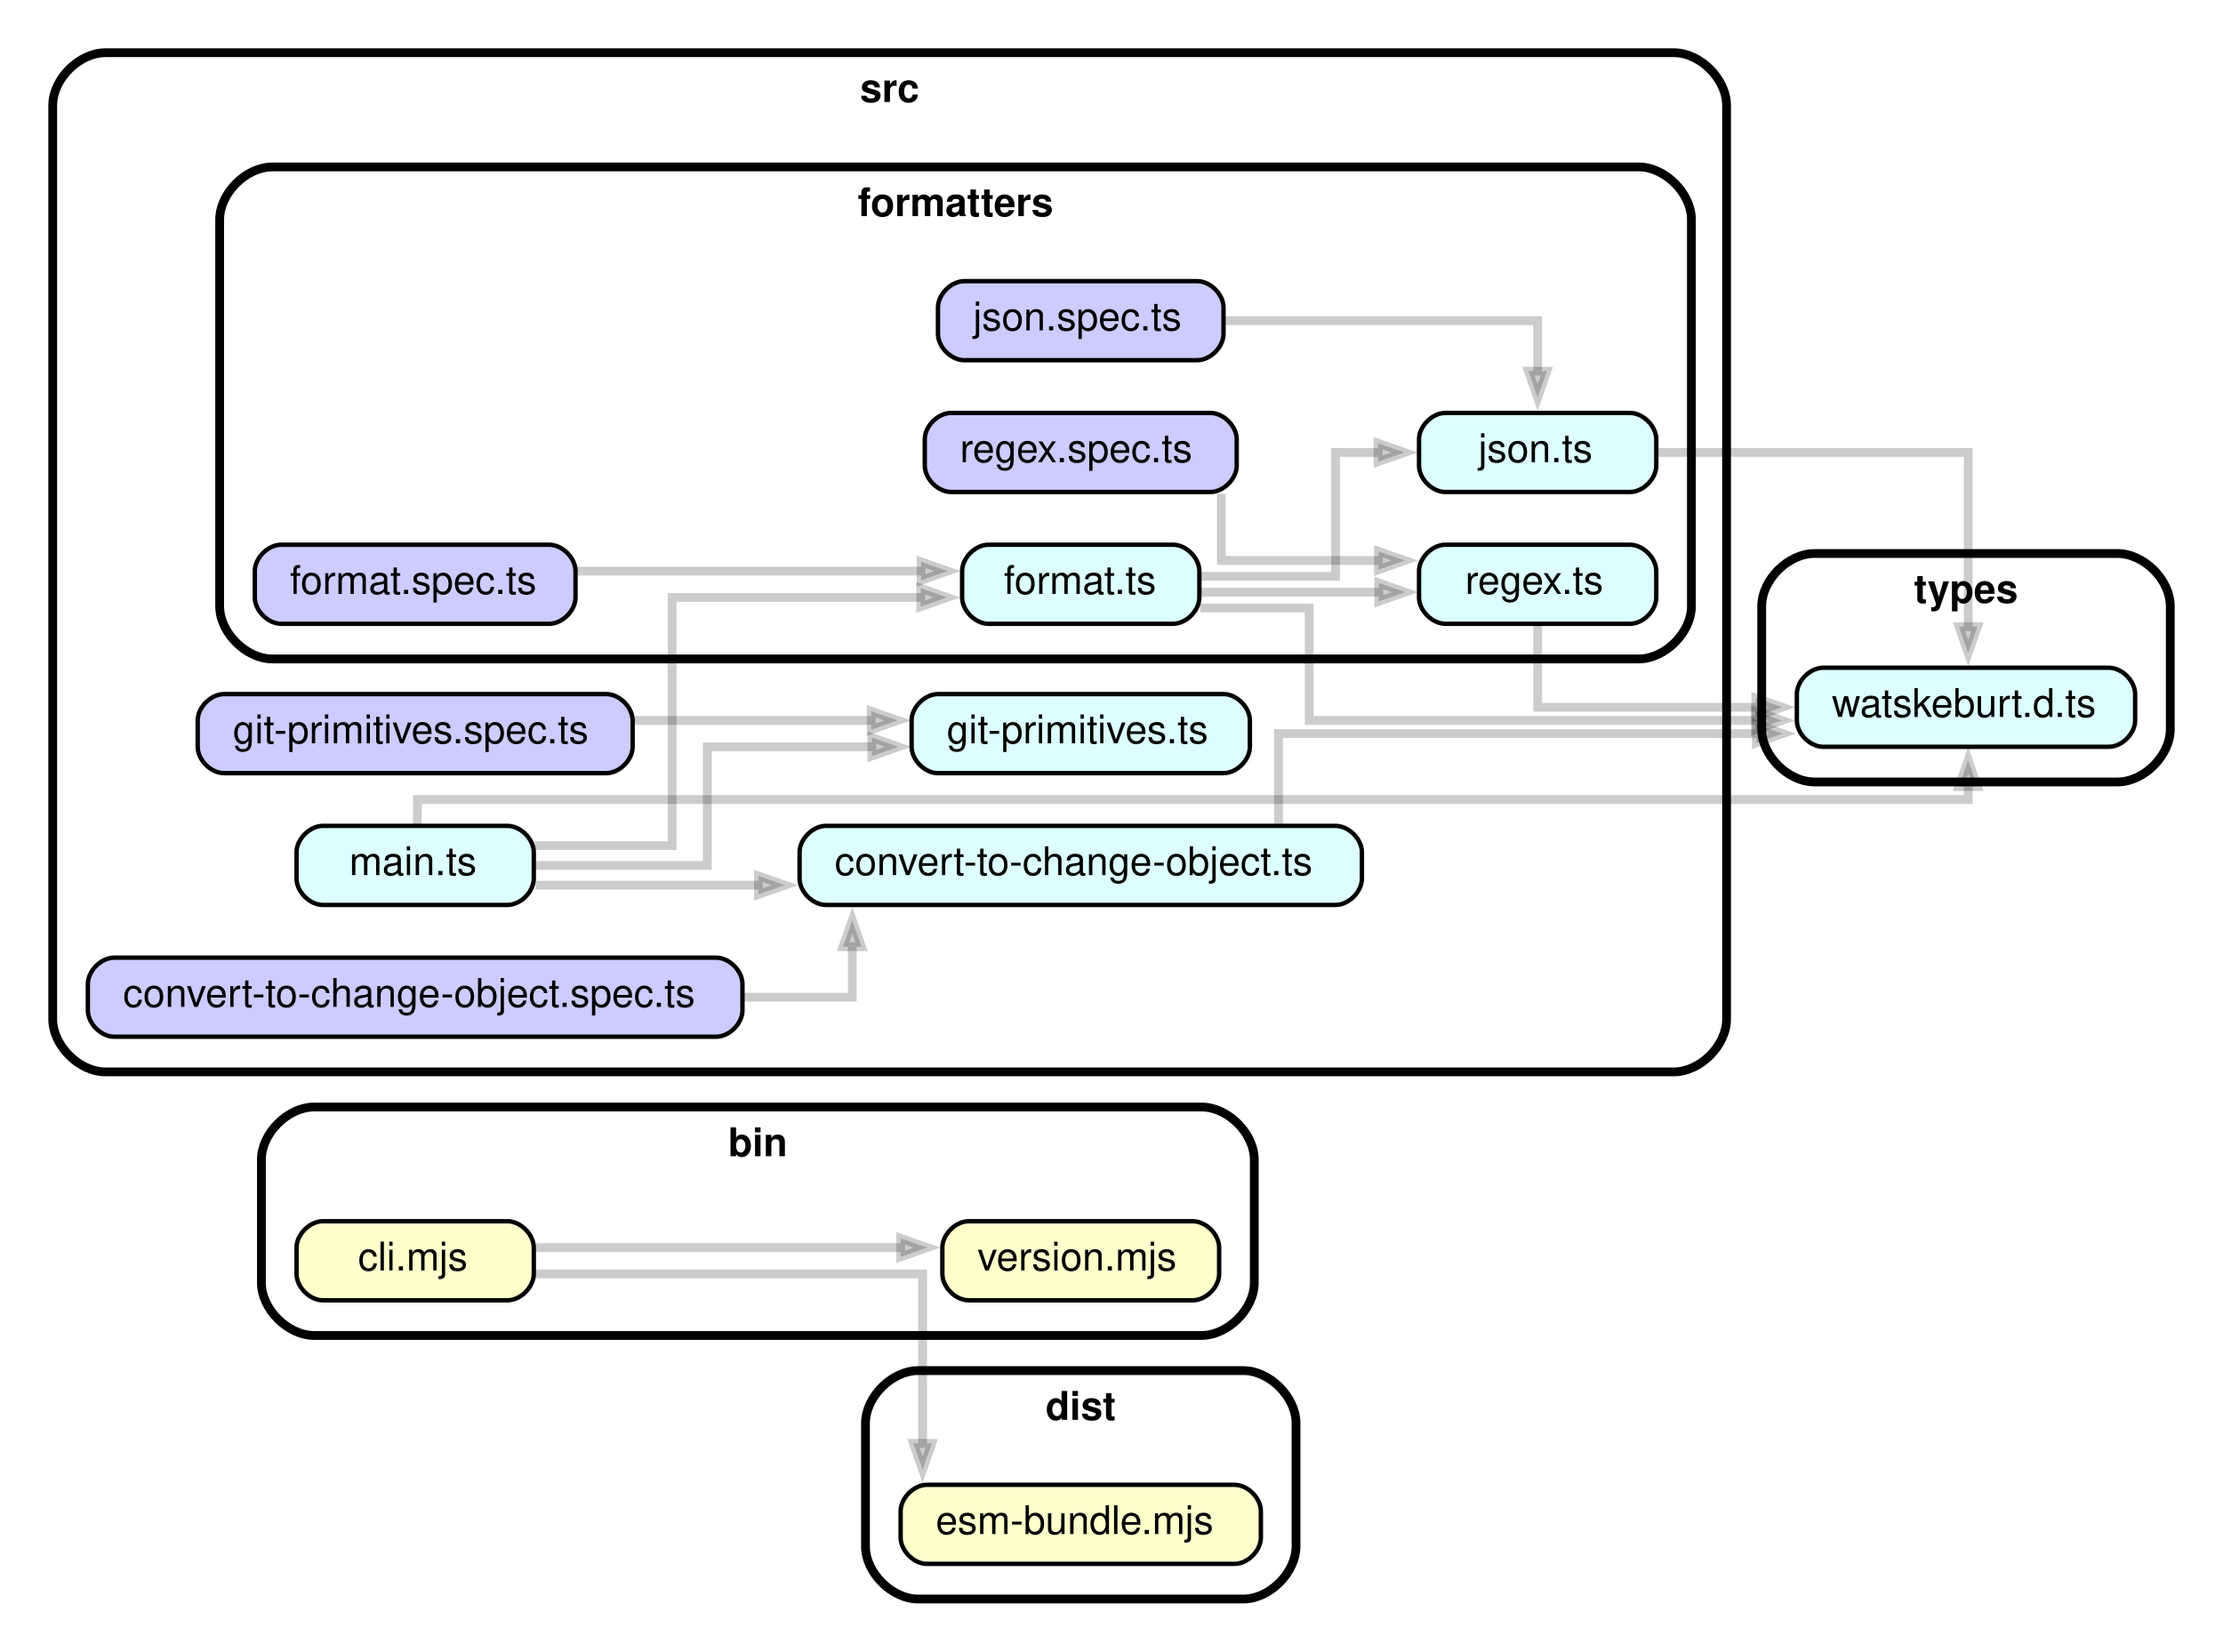
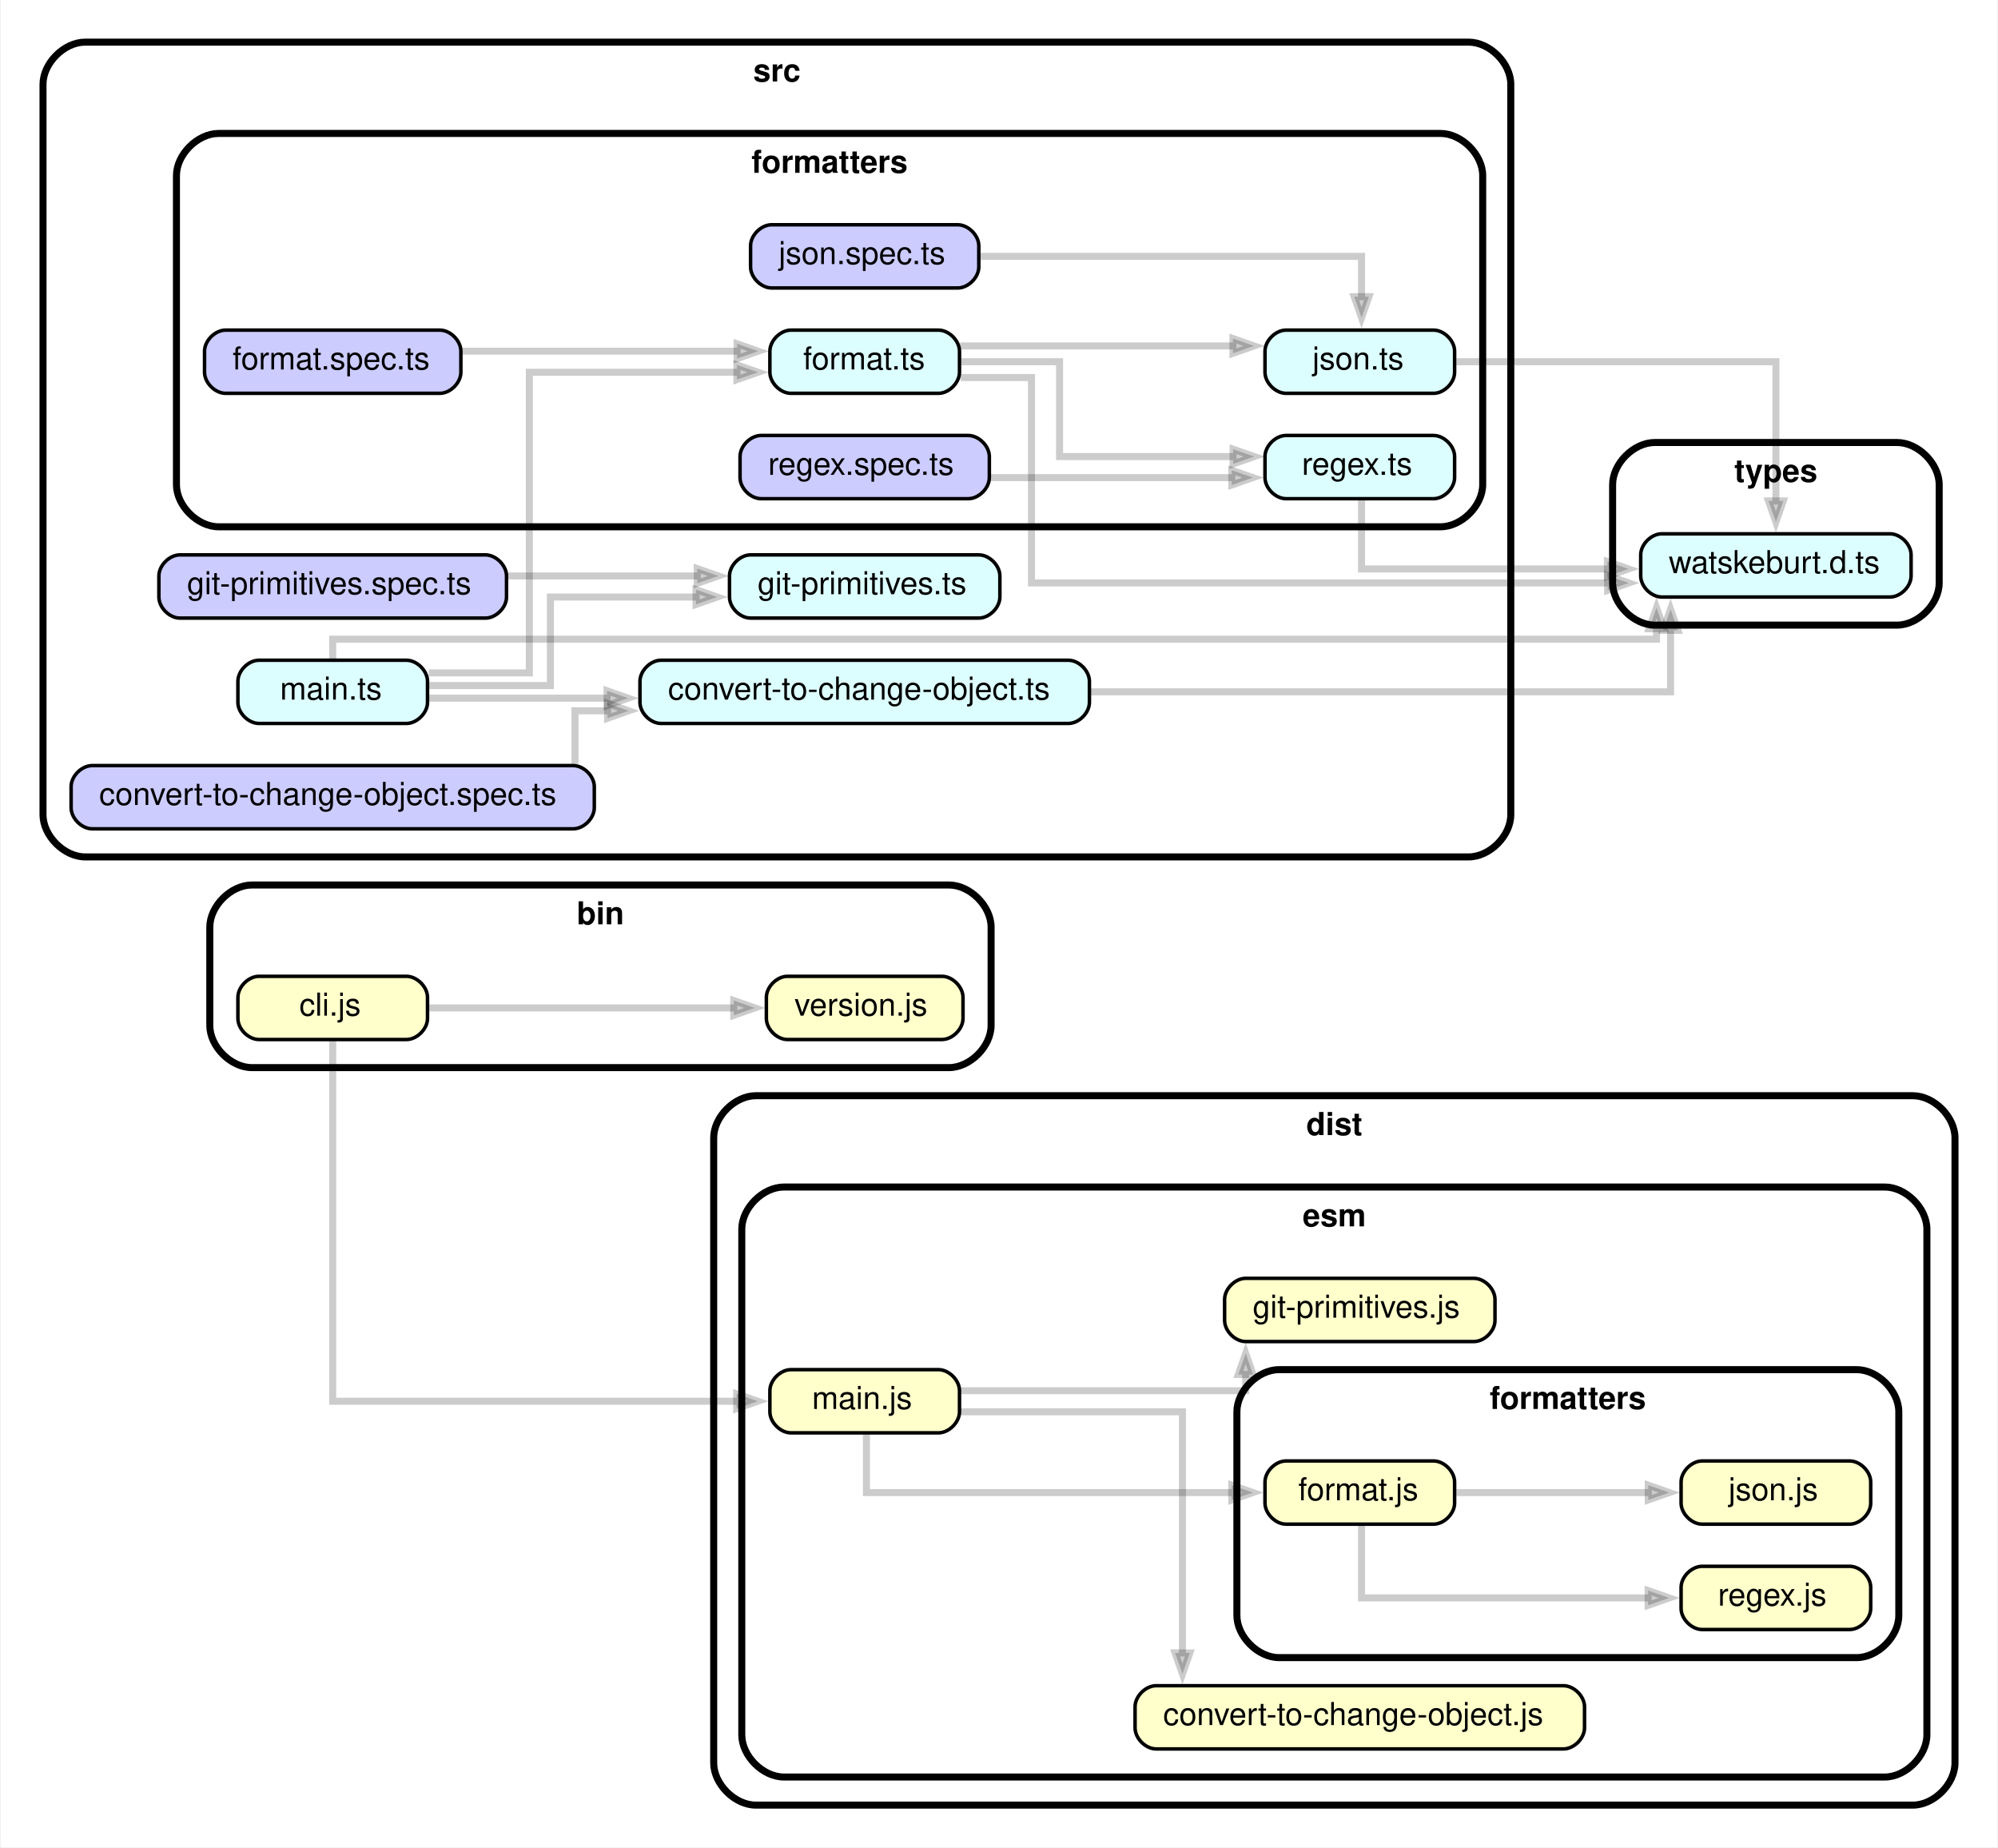
- <svg xmlns="http://www.w3.org/2000/svg" xmlns:xlink="http://www.w3.org/1999/xlink" width="506pt" height="376pt" viewBox="0.00 0.00 506.00 376.00">
-   <g id="graph0" class="graph" transform="scale(1 1) rotate(0) translate(4 372)">
-     <polygon fill="white" stroke="none" points="-4,4 -4,-372 502,-372 502,4 -4,4" />
+ <svg xmlns="http://www.w3.org/2000/svg" xmlns:xlink="http://www.w3.org/1999/xlink" width="569pt" height="526pt" viewBox="0.00 0.00 568.50 526.00">
+   <g id="graph0" class="graph" transform="scale(1 1) rotate(0) translate(4 522)">
+     <polygon fill="white" stroke="none" points="-4,4 -4,-522 564.5,-522 564.5,4 -4,4" />
    <g id="clust1" class="cluster">
-       <path fill="#ffffff" stroke="black" stroke-width="2" d="M67.5,-68C67.5,-68 269.5,-68 269.5,-68 275.5,-68 281.5,-74 281.5,-80 281.5,-80 281.5,-108 281.5,-108 281.5,-114 275.5,-120 269.5,-120 269.5,-120 67.5,-120 67.5,-120 61.5,-120 55.5,-114 55.5,-108 55.5,-108 55.5,-80 55.5,-80 55.5,-74 61.5,-68 67.5,-68" />
-       <text text-anchor="middle" x="168.5" y="-108.8" font-family="Helvetica,sans-Serif" font-weight="bold" font-size="9.00">bin</text>
+       <path fill="#ffffff" stroke="black" stroke-width="2" d="M67.5,-218C67.5,-218 266,-218 266,-218 272,-218 278,-224 278,-230 278,-230 278,-258 278,-258 278,-264 272,-270 266,-270 266,-270 67.5,-270 67.5,-270 61.5,-270 55.5,-264 55.5,-258 55.5,-258 55.5,-230 55.5,-230 55.5,-224 61.5,-218 67.5,-218" />
+       <text text-anchor="middle" x="166.75" y="-258.8" font-family="Helvetica,sans-Serif" font-weight="bold" font-size="9.00">bin</text>
    </g>
    <g id="clust2" class="cluster">
-       <path fill="#ffffff" stroke="black" stroke-width="2" d="M205,-8C205,-8 279,-8 279,-8 285,-8 291,-14 291,-20 291,-20 291,-48 291,-48 291,-54 285,-60 279,-60 279,-60 205,-60 205,-60 199,-60 193,-54 193,-48 193,-48 193,-20 193,-20 193,-14 199,-8 205,-8" />
-       <text text-anchor="middle" x="242" y="-48.8" font-family="Helvetica,sans-Serif" font-weight="bold" font-size="9.00">dist</text>
+       <path fill="#ffffff" stroke="black" stroke-width="2" d="M211,-8C211,-8 540.5,-8 540.5,-8 546.5,-8 552.5,-14 552.5,-20 552.5,-20 552.5,-198 552.5,-198 552.5,-204 546.5,-210 540.5,-210 540.5,-210 211,-210 211,-210 205,-210 199,-204 199,-198 199,-198 199,-20 199,-20 199,-14 205,-8 211,-8" />
+       <text text-anchor="middle" x="375.75" y="-198.8" font-family="Helvetica,sans-Serif" font-weight="bold" font-size="9.00">dist</text>
    </g>
    <g id="clust3" class="cluster">
-       <path fill="#ffffff" stroke="black" stroke-width="2" d="M20,-128C20,-128 377,-128 377,-128 383,-128 389,-134 389,-140 389,-140 389,-348 389,-348 389,-354 383,-360 377,-360 377,-360 20,-360 20,-360 14,-360 8,-354 8,-348 8,-348 8,-140 8,-140 8,-134 14,-128 20,-128" />
-       <text text-anchor="middle" x="198.5" y="-348.8" font-family="Helvetica,sans-Serif" font-weight="bold" font-size="9.00">src</text>
+       <path fill="#ffffff" stroke="black" stroke-width="2" d="M219,-16C219,-16 532.5,-16 532.5,-16 538.5,-16 544.5,-22 544.5,-28 544.5,-28 544.5,-172 544.5,-172 544.5,-178 538.5,-184 532.5,-184 532.5,-184 219,-184 219,-184 213,-184 207,-178 207,-172 207,-172 207,-28 207,-28 207,-22 213,-16 219,-16" />
+       <text text-anchor="middle" x="375.75" y="-172.8" font-family="Helvetica,sans-Serif" font-weight="bold" font-size="9.00">esm</text>
    </g>
    <g id="clust4" class="cluster">
-       <path fill="#ffffff" stroke="black" stroke-width="2" d="M58,-222C58,-222 369,-222 369,-222 375,-222 381,-228 381,-234 381,-234 381,-322 381,-322 381,-328 375,-334 369,-334 369,-334 58,-334 58,-334 52,-334 46,-328 46,-322 46,-322 46,-234 46,-234 46,-228 52,-222 58,-222" />
-       <text text-anchor="middle" x="213.5" y="-322.8" font-family="Helvetica,sans-Serif" font-weight="bold" font-size="9.00">formatters</text>
+       <path fill="#ffffff" stroke="black" stroke-width="2" d="M360,-50C360,-50 524.5,-50 524.5,-50 530.5,-50 536.5,-56 536.5,-62 536.5,-62 536.5,-120 536.5,-120 536.5,-126 530.5,-132 524.5,-132 524.5,-132 360,-132 360,-132 354,-132 348,-126 348,-120 348,-120 348,-62 348,-62 348,-56 354,-50 360,-50" />
+       <text text-anchor="middle" x="442.25" y="-120.8" font-family="Helvetica,sans-Serif" font-weight="bold" font-size="9.00">formatters</text>
    </g>
    <g id="clust5" class="cluster">
-       <path fill="#ffffff" stroke="black" stroke-width="2" d="M409,-194C409,-194 478,-194 478,-194 484,-194 490,-200 490,-206 490,-206 490,-234 490,-234 490,-240 484,-246 478,-246 478,-246 409,-246 409,-246 403,-246 397,-240 397,-234 397,-234 397,-206 397,-206 397,-200 403,-194 409,-194" />
-       <text text-anchor="middle" x="443.5" y="-234.8" font-family="Helvetica,sans-Serif" font-weight="bold" font-size="9.00">types</text>
+       <path fill="#ffffff" stroke="black" stroke-width="2" d="M20,-278C20,-278 414,-278 414,-278 420,-278 426,-284 426,-290 426,-290 426,-498 426,-498 426,-504 420,-510 414,-510 414,-510 20,-510 20,-510 14,-510 8,-504 8,-498 8,-498 8,-290 8,-290 8,-284 14,-278 20,-278" />
+       <text text-anchor="middle" x="217" y="-498.8" font-family="Helvetica,sans-Serif" font-weight="bold" font-size="9.00">src</text>
+     </g>
+     <g id="clust6" class="cluster">
+       <path fill="#ffffff" stroke="black" stroke-width="2" d="M58,-372C58,-372 406,-372 406,-372 412,-372 418,-378 418,-384 418,-384 418,-472 418,-472 418,-478 412,-484 406,-484 406,-484 58,-484 58,-484 52,-484 46,-478 46,-472 46,-472 46,-384 46,-384 46,-378 52,-372 58,-372" />
+       <text text-anchor="middle" x="232" y="-472.8" font-family="Helvetica,sans-Serif" font-weight="bold" font-size="9.00">formatters</text>
+     </g>
+     <g id="clust7" class="cluster">
+       <path fill="#ffffff" stroke="black" stroke-width="2" d="M467,-344C467,-344 536,-344 536,-344 542,-344 548,-350 548,-356 548,-356 548,-384 548,-384 548,-390 542,-396 536,-396 536,-396 467,-396 467,-396 461,-396 455,-390 455,-384 455,-384 455,-356 455,-356 455,-350 461,-344 467,-344" />
+       <text text-anchor="middle" x="501.5" y="-384.8" font-family="Helvetica,sans-Serif" font-weight="bold" font-size="9.00">types</text>
    </g>
    <g id="node1" class="node">
      <g id="a_node1">
-         <a xlink:href="vscode://file/${process.cwd()}/bin/cli.mjs" xlink:title="cli.mjs">
-           <path fill="#ffffcc" stroke="black" d="M111.5,-94C111.5,-94 69.5,-94 69.5,-94 66.5,-94 63.5,-91 63.5,-88 63.5,-88 63.5,-82 63.5,-82 63.5,-79 66.5,-76 69.5,-76 69.5,-76 111.5,-76 111.5,-76 114.5,-76 117.5,-79 117.5,-82 117.5,-82 117.5,-88 117.5,-88 117.5,-91 114.5,-94 111.5,-94" />
-           <text text-anchor="start" x="77.5" y="-82.8" font-family="Helvetica,sans-Serif" font-size="9.00">cli.mjs</text>
+         <a xlink:href="vscode://file/${process.cwd()}/bin/cli.js" xlink:title="cli.js">
+           <path fill="#ffffcc" stroke="black" d="M111.5,-244C111.5,-244 69.5,-244 69.5,-244 66.5,-244 63.5,-241 63.5,-238 63.5,-238 63.5,-232 63.5,-232 63.5,-229 66.5,-226 69.5,-226 69.5,-226 111.5,-226 111.5,-226 114.5,-226 117.5,-229 117.5,-232 117.5,-232 117.5,-238 117.5,-238 117.5,-241 114.5,-244 111.5,-244" />
+           <text text-anchor="start" x="81" y="-232.8" font-family="Helvetica,sans-Serif" font-size="9.00">cli.js</text>
        </a>
      </g>
    </g>
    <g id="node2" class="node">
      <g id="a_node2">
-         <a xlink:href="vscode://file/${process.cwd()}/dist/esm-bundle.mjs" xlink:title="esm-bundle.mjs">
-           <path fill="#ffffcc" stroke="black" d="M277,-34C277,-34 207,-34 207,-34 204,-34 201,-31 201,-28 201,-28 201,-22 201,-22 201,-19 204,-16 207,-16 207,-16 277,-16 277,-16 280,-16 283,-19 283,-22 283,-22 283,-28 283,-28 283,-31 280,-34 277,-34" />
-           <text text-anchor="start" x="209" y="-22.8" font-family="Helvetica,sans-Serif" font-size="9.00">esm-bundle.mjs</text>
+         <a xlink:href="vscode://file/${process.cwd()}/dist/esm/main.js" xlink:title="main.js">
+           <path fill="#ffffcc" stroke="black" d="M263,-132C263,-132 221,-132 221,-132 218,-132 215,-129 215,-126 215,-126 215,-120 215,-120 215,-117 218,-114 221,-114 221,-114 263,-114 263,-114 266,-114 269,-117 269,-120 269,-120 269,-126 269,-126 269,-129 266,-132 263,-132" />
+           <text text-anchor="start" x="227" y="-120.8" font-family="Helvetica,sans-Serif" font-size="9.00">main.js</text>
        </a>
      </g>
    </g>
    <g id="edge1" class="edge">
-       <path fill="none" stroke="#000000" stroke-width="2" stroke-opacity="0.2" d="M117.87,-82C152.03,-82 206,-82 206,-82 206,-82 206,-43.44 206,-43.44" />
-       <polygon fill="#000000" fill-opacity="0.2" stroke="#000000" stroke-width="2" stroke-opacity="0.2" points="208.1,-43.44 206,-37.44 203.9,-43.44 208.1,-43.44" />
+       <path fill="none" stroke="#000000" stroke-width="2" stroke-opacity="0.2" d="M90.5,-225.83C90.5,-199.09 90.5,-123 90.5,-123 90.5,-123 205.54,-123 205.54,-123" />
+       <polygon fill="#000000" fill-opacity="0.2" stroke="#000000" stroke-width="2" stroke-opacity="0.2" points="205.54,-125.1 211.54,-123 205.54,-120.9 205.54,-125.1" />
    </g>
    <g id="node3" class="node">
      <g id="a_node3">
-         <a xlink:href="vscode://file/${process.cwd()}/bin/version.mjs" xlink:title="version.mjs">
-           <path fill="#ffffcc" stroke="black" d="M267.5,-94C267.5,-94 216.5,-94 216.5,-94 213.5,-94 210.5,-91 210.5,-88 210.5,-88 210.5,-82 210.5,-82 210.5,-79 213.5,-76 216.5,-76 216.5,-76 267.5,-76 267.5,-76 270.5,-76 273.5,-79 273.5,-82 273.5,-82 273.5,-88 273.5,-88 273.5,-91 270.5,-94 267.5,-94" />
-           <text text-anchor="start" x="218.5" y="-82.8" font-family="Helvetica,sans-Serif" font-size="9.00">version.mjs</text>
+         <a xlink:href="vscode://file/${process.cwd()}/bin/version.js" xlink:title="version.js">
+           <path fill="#ffffcc" stroke="black" d="M264,-244C264,-244 220,-244 220,-244 217,-244 214,-241 214,-238 214,-238 214,-232 214,-232 214,-229 217,-226 220,-226 220,-226 264,-226 264,-226 267,-226 270,-229 270,-232 270,-232 270,-238 270,-238 270,-241 267,-244 264,-244" />
+           <text text-anchor="start" x="222" y="-232.8" font-family="Helvetica,sans-Serif" font-size="9.00">version.js</text>
        </a>
      </g>
    </g>
    <g id="edge2" class="edge">
-       <path fill="none" stroke="#000000" stroke-width="2" stroke-opacity="0.2" d="M117.94,-88C117.94,-88 201.02,-88 201.02,-88" />
-       <polygon fill="#000000" fill-opacity="0.2" stroke="#000000" stroke-width="2" stroke-opacity="0.2" points="201.02,-90.1 207.02,-88 201.02,-85.9 201.02,-90.1" />
+       <path fill="none" stroke="#000000" stroke-width="2" stroke-opacity="0.2" d="M117.94,-235C117.94,-235 204.71,-235 204.71,-235" />
+       <polygon fill="#000000" fill-opacity="0.2" stroke="#000000" stroke-width="2" stroke-opacity="0.2" points="204.71,-237.1 210.71,-235 204.71,-232.9 204.71,-237.1" />
    </g>
    <g id="node4" class="node">
      <g id="a_node4">
-         <a xlink:href="vscode://file/${process.cwd()}/src/convert-to-change-object.spec.ts" xlink:title="convert-to-change-object.spec.ts">
-           <path fill="#ccccff" stroke="black" d="M159,-154C159,-154 22,-154 22,-154 19,-154 16,-151 16,-148 16,-148 16,-142 16,-142 16,-139 19,-136 22,-136 22,-136 159,-136 159,-136 162,-136 165,-139 165,-142 165,-142 165,-148 165,-148 165,-151 162,-154 159,-154" />
-           <text text-anchor="start" x="24" y="-142.8" font-family="Helvetica,sans-Serif" font-size="9.00">convert-to-change-object.spec.ts</text>
-         </a>
-       </g>
+         <a xlink:href="vscode://file/${process.cwd()}/dist/esm/convert-to-change-object.js" xlink:title="convert-to-change-object.js">
+           <path fill="#ffffcc" stroke="black" d="M441,-42C441,-42 325,-42 325,-42 322,-42 319,-39 319,-36 319,-36 319,-30 319,-30 319,-27 322,-24 325,-24 325,-24 441,-24 441,-24 444,-24 447,-27 447,-30 447,-30 447,-36 447,-36 447,-39 444,-42 441,-42" />
+           <text text-anchor="start" x="327" y="-30.8" font-family="Helvetica,sans-Serif" font-size="9.00">convert-to-change-object.js</text>
+         </a>
+       </g>
+     </g>
+     <g id="edge5" class="edge">
+       <path fill="none" stroke="#000000" stroke-width="2" stroke-opacity="0.2" d="M269.15,-120C295.81,-120 332.5,-120 332.5,-120 332.5,-120 332.5,-51.34 332.5,-51.34" />
+       <polygon fill="#000000" fill-opacity="0.2" stroke="#000000" stroke-width="2" stroke-opacity="0.2" points="334.6,-51.34 332.5,-45.34 330.4,-51.34 334.6,-51.34" />
    </g>
    <g id="node5" class="node">
      <g id="a_node5">
-         <a xlink:href="vscode://file/${process.cwd()}/src/convert-to-change-object.ts" xlink:title="convert-to-change-object.ts">
-           <path fill="#ddfeff" stroke="black" d="M300,-184C300,-184 184,-184 184,-184 181,-184 178,-181 178,-178 178,-178 178,-172 178,-172 178,-169 181,-166 184,-166 184,-166 300,-166 300,-166 303,-166 306,-169 306,-172 306,-172 306,-178 306,-178 306,-181 303,-184 300,-184" />
-           <text text-anchor="start" x="186" y="-172.8" font-family="Helvetica,sans-Serif" font-size="9.00">convert-to-change-object.ts</text>
-         </a>
-       </g>
-     </g>
-     <g id="edge3" class="edge">
-       <path fill="none" stroke="#000000" stroke-width="2" stroke-opacity="0.2" d="M165.4,-145C179.54,-145 190,-145 190,-145 190,-145 190,-156.48 190,-156.48" />
-       <polygon fill="#000000" fill-opacity="0.2" stroke="#000000" stroke-width="2" stroke-opacity="0.2" points="187.9,-156.48 190,-162.48 192.1,-156.48 187.9,-156.48" />
+         <a xlink:href="vscode://file/${process.cwd()}/dist/esm/formatters/format.js" xlink:title="format.js">
+           <path fill="#ffffcc" stroke="black" d="M404,-106C404,-106 362,-106 362,-106 359,-106 356,-103 356,-100 356,-100 356,-94 356,-94 356,-91 359,-88 362,-88 362,-88 404,-88 404,-88 407,-88 410,-91 410,-94 410,-94 410,-100 410,-100 410,-103 407,-106 404,-106" />
+           <text text-anchor="start" x="365.5" y="-94.8" font-family="Helvetica,sans-Serif" font-size="9.00">format.js</text>
+         </a>
+       </g>
+     </g>
+     <g id="edge6" class="edge">
+       <path fill="none" stroke="#000000" stroke-width="2" stroke-opacity="0.2" d="M242.5,-113.61C242.5,-106.17 242.5,-97 242.5,-97 242.5,-97 346.55,-97 346.55,-97" />
+       <polygon fill="#000000" fill-opacity="0.2" stroke="#000000" stroke-width="2" stroke-opacity="0.2" points="346.55,-99.1 352.55,-97 346.55,-94.9 346.55,-99.1" />
+     </g>
+     <g id="node8" class="node">
+       <g id="a_node8">
+         <a xlink:href="vscode://file/${process.cwd()}/dist/esm/git-primitives.js" xlink:title="git-primitives.js">
+           <path fill="#ffffcc" stroke="black" d="M415.5,-158C415.5,-158 350.5,-158 350.5,-158 347.5,-158 344.5,-155 344.5,-152 344.5,-152 344.5,-146 344.5,-146 344.5,-143 347.5,-140 350.5,-140 350.5,-140 415.5,-140 415.5,-140 418.5,-140 421.5,-143 421.5,-146 421.5,-146 421.5,-152 421.5,-152 421.5,-155 418.5,-158 415.5,-158" />
+           <text text-anchor="start" x="352.5" y="-146.8" font-family="Helvetica,sans-Serif" font-size="9.00">git-primitives.js</text>
+         </a>
+       </g>
+     </g>
+     <g id="edge7" class="edge">
+       <path fill="none" stroke="#000000" stroke-width="2" stroke-opacity="0.2" d="M269.38,-126C301.52,-126 350.5,-126 350.5,-126 350.5,-126 350.5,-130.62 350.5,-130.62" />
+       <polygon fill="#000000" fill-opacity="0.2" stroke="#000000" stroke-width="2" stroke-opacity="0.2" points="348.4,-130.62 350.5,-136.62 352.6,-130.62 348.4,-130.62" />
    </g>
    <g id="node6" class="node">
      <g id="a_node6">
-         <a xlink:href="vscode://file/${process.cwd()}/types/watskeburt.d.ts" xlink:title="watskeburt.d.ts">
-           <path fill="#ddfeff" stroke="black" d="M476,-220C476,-220 411,-220 411,-220 408,-220 405,-217 405,-214 405,-214 405,-208 405,-208 405,-205 408,-202 411,-202 411,-202 476,-202 476,-202 479,-202 482,-205 482,-208 482,-208 482,-214 482,-214 482,-217 479,-220 476,-220" />
-           <text text-anchor="start" x="413" y="-208.8" font-family="Helvetica,sans-Serif" font-size="9.00">watskeburt.d.ts</text>
-         </a>
-       </g>
-     </g>
-     <g id="edge4" class="edge">
-       <path fill="none" stroke="#000000" stroke-width="2" stroke-opacity="0.2" d="M287,-184.49C287,-193.28 287,-205 287,-205 287,-205 395.79,-205 395.79,-205" />
-       <polygon fill="#000000" fill-opacity="0.2" stroke="#000000" stroke-width="2" stroke-opacity="0.2" points="395.79,-207.1 401.79,-205 395.79,-202.9 395.79,-207.1" />
+         <a xlink:href="vscode://file/${process.cwd()}/dist/esm/formatters/json.js" xlink:title="json.js">
+           <path fill="#ffffcc" stroke="black" d="M522.5,-106C522.5,-106 480.5,-106 480.5,-106 477.5,-106 474.5,-103 474.5,-100 474.5,-100 474.5,-94 474.5,-94 474.5,-91 477.5,-88 480.5,-88 480.5,-88 522.5,-88 522.5,-88 525.5,-88 528.5,-91 528.5,-94 528.5,-94 528.5,-100 528.5,-100 528.5,-103 525.5,-106 522.5,-106" />
+           <text text-anchor="start" x="488" y="-94.8" font-family="Helvetica,sans-Serif" font-size="9.00">json.js</text>
+         </a>
+       </g>
+     </g>
+     <g id="edge3" class="edge">
+       <path fill="none" stroke="#000000" stroke-width="2" stroke-opacity="0.2" d="M410.48,-97C410.48,-97 465.14,-97 465.14,-97" />
+       <polygon fill="#000000" fill-opacity="0.2" stroke="#000000" stroke-width="2" stroke-opacity="0.2" points="465.14,-99.1 471.14,-97 465.14,-94.9 465.14,-99.1" />
    </g>
    <g id="node7" class="node">
      <g id="a_node7">
-         <a xlink:href="vscode://file/${process.cwd()}/src/formatters/format.spec.ts" xlink:title="format.spec.ts">
-           <path fill="#ccccff" stroke="black" d="M121,-248C121,-248 60,-248 60,-248 57,-248 54,-245 54,-242 54,-242 54,-236 54,-236 54,-233 57,-230 60,-230 60,-230 121,-230 121,-230 124,-230 127,-233 127,-236 127,-236 127,-242 127,-242 127,-245 124,-248 121,-248" />
-           <text text-anchor="start" x="62" y="-236.8" font-family="Helvetica,sans-Serif" font-size="9.00">format.spec.ts</text>
-         </a>
-       </g>
-     </g>
-     <g id="node8" class="node">
-       <g id="a_node8">
-         <a xlink:href="vscode://file/${process.cwd()}/src/formatters/format.ts" xlink:title="format.ts">
-           <path fill="#ddfeff" stroke="black" d="M263,-248C263,-248 221,-248 221,-248 218,-248 215,-245 215,-242 215,-242 215,-236 215,-236 215,-233 218,-230 221,-230 221,-230 263,-230 263,-230 266,-230 269,-233 269,-236 269,-236 269,-242 269,-242 269,-245 266,-248 263,-248" />
-           <text text-anchor="start" x="224.5" y="-236.8" font-family="Helvetica,sans-Serif" font-size="9.00">format.ts</text>
-         </a>
-       </g>
-     </g>
-     <g id="edge5" class="edge">
-       <path fill="none" stroke="#000000" stroke-width="2" stroke-opacity="0.2" d="M127.17,-242C127.17,-242 205.66,-242 205.66,-242" />
-       <polygon fill="#000000" fill-opacity="0.2" stroke="#000000" stroke-width="2" stroke-opacity="0.2" points="205.66,-244.1 211.66,-242 205.66,-239.9 205.66,-244.1" />
-     </g>
-     <g id="edge6" class="edge">
-       <path fill="none" stroke="#000000" stroke-width="2" stroke-opacity="0.2" d="M269.22,-233.6C281.8,-233.6 294,-233.6 294,-233.6 294,-233.6 294,-208 294,-208 294,-208 395.58,-208 395.58,-208" />
-       <polygon fill="#000000" fill-opacity="0.2" stroke="#000000" stroke-width="2" stroke-opacity="0.2" points="395.58,-210.1 401.58,-208 395.58,-205.9 395.58,-210.1" />
+         <a xlink:href="vscode://file/${process.cwd()}/dist/esm/formatters/regex.js" xlink:title="regex.js">
+           <path fill="#ffffcc" stroke="black" d="M522.5,-76C522.5,-76 480.5,-76 480.5,-76 477.5,-76 474.5,-73 474.5,-70 474.5,-70 474.5,-64 474.5,-64 474.5,-61 477.5,-58 480.5,-58 480.5,-58 522.5,-58 522.5,-58 525.5,-58 528.5,-61 528.5,-64 528.5,-64 528.5,-70 528.5,-70 528.5,-73 525.5,-76 522.5,-76" />
+           <text text-anchor="start" x="485" y="-64.8" font-family="Helvetica,sans-Serif" font-size="9.00">regex.js</text>
+         </a>
+       </g>
+     </g>
+     <g id="edge4" class="edge">
+       <path fill="none" stroke="#000000" stroke-width="2" stroke-opacity="0.2" d="M383.5,-87.51C383.5,-78.72 383.5,-67 383.5,-67 383.5,-67 465.1,-67 465.1,-67" />
+       <polygon fill="#000000" fill-opacity="0.2" stroke="#000000" stroke-width="2" stroke-opacity="0.2" points="465.1,-69.1 471.1,-67 465.1,-64.9 465.1,-69.1" />
    </g>
    <g id="node9" class="node">
      <g id="a_node9">
-         <a xlink:href="vscode://file/${process.cwd()}/src/formatters/json.ts" xlink:title="json.ts">
-           <path fill="#ddfeff" stroke="black" d="M367,-278C367,-278 325,-278 325,-278 322,-278 319,-275 319,-272 319,-272 319,-266 319,-266 319,-263 322,-260 325,-260 325,-260 367,-260 367,-260 370,-260 373,-263 373,-266 373,-266 373,-272 373,-272 373,-275 370,-278 367,-278" />
-           <text text-anchor="start" x="332.5" y="-266.8" font-family="Helvetica,sans-Serif" font-size="9.00">json.ts</text>
-         </a>
-       </g>
-     </g>
-     <g id="edge7" class="edge">
-       <path fill="none" stroke="#000000" stroke-width="2" stroke-opacity="0.2" d="M269.3,-240.8C284.35,-240.8 300,-240.8 300,-240.8 300,-240.8 300,-269 300,-269 300,-269 309.68,-269 309.68,-269" />
-       <polygon fill="#000000" fill-opacity="0.2" stroke="#000000" stroke-width="2" stroke-opacity="0.2" points="309.68,-271.1 315.68,-269 309.68,-266.9 309.68,-271.1" />
+         <a xlink:href="vscode://file/${process.cwd()}/src/convert-to-change-object.spec.ts" xlink:title="convert-to-change-object.spec.ts">
+           <path fill="#ccccff" stroke="black" d="M159,-304C159,-304 22,-304 22,-304 19,-304 16,-301 16,-298 16,-298 16,-292 16,-292 16,-289 19,-286 22,-286 22,-286 159,-286 159,-286 162,-286 165,-289 165,-292 165,-292 165,-298 165,-298 165,-301 162,-304 159,-304" />
+           <text text-anchor="start" x="24" y="-292.8" font-family="Helvetica,sans-Serif" font-size="9.00">convert-to-change-object.spec.ts</text>
+         </a>
+       </g>
    </g>
    <g id="node10" class="node">
      <g id="a_node10">
-         <a xlink:href="vscode://file/${process.cwd()}/src/formatters/regex.ts" xlink:title="regex.ts">
-           <path fill="#ddfeff" stroke="black" d="M367,-248C367,-248 325,-248 325,-248 322,-248 319,-245 319,-242 319,-242 319,-236 319,-236 319,-233 322,-230 325,-230 325,-230 367,-230 367,-230 370,-230 373,-233 373,-236 373,-236 373,-242 373,-242 373,-245 370,-248 367,-248" />
-           <text text-anchor="start" x="329.5" y="-236.8" font-family="Helvetica,sans-Serif" font-size="9.00">regex.ts</text>
+         <a xlink:href="vscode://file/${process.cwd()}/src/convert-to-change-object.ts" xlink:title="convert-to-change-object.ts">
+           <path fill="#ddfeff" stroke="black" d="M300,-334C300,-334 184,-334 184,-334 181,-334 178,-331 178,-328 178,-328 178,-322 178,-322 178,-319 181,-316 184,-316 184,-316 300,-316 300,-316 303,-316 306,-319 306,-322 306,-322 306,-328 306,-328 306,-331 303,-334 300,-334" />
+           <text text-anchor="start" x="186" y="-322.8" font-family="Helvetica,sans-Serif" font-size="9.00">convert-to-change-object.ts</text>
        </a>
      </g>
    </g>
    <g id="edge8" class="edge">
-       <path fill="none" stroke="#000000" stroke-width="2" stroke-opacity="0.2" d="M269.32,-237.2C269.32,-237.2 309.83,-237.2 309.83,-237.2" />
-       <polygon fill="#000000" fill-opacity="0.2" stroke="#000000" stroke-width="2" stroke-opacity="0.2" points="309.83,-239.3 315.83,-237.2 309.83,-235.1 309.83,-239.3" />
-     </g>
-     <g id="edge10" class="edge">
-       <path fill="none" stroke="#000000" stroke-width="2" stroke-opacity="0.2" d="M373.3,-269C402.3,-269 444,-269 444,-269 444,-269 444,-229.35 444,-229.35" />
-       <polygon fill="#000000" fill-opacity="0.2" stroke="#000000" stroke-width="2" stroke-opacity="0.2" points="446.1,-229.35 444,-223.35 441.9,-229.35 446.1,-229.35" />
-     </g>
-     <g id="edge12" class="edge">
-       <path fill="none" stroke="#000000" stroke-width="2" stroke-opacity="0.2" d="M346,-229.52C346,-221.4 346,-211 346,-211 346,-211 395.66,-211 395.66,-211" />
-       <polygon fill="#000000" fill-opacity="0.2" stroke="#000000" stroke-width="2" stroke-opacity="0.2" points="395.66,-213.1 401.66,-211 395.66,-208.9 395.66,-213.1" />
+       <path fill="none" stroke="#000000" stroke-width="2" stroke-opacity="0.2" d="M159.5,-304.44C159.5,-311.38 159.5,-319.6 159.5,-319.6 159.5,-319.6 168.78,-319.6 168.78,-319.6" />
+       <polygon fill="#000000" fill-opacity="0.2" stroke="#000000" stroke-width="2" stroke-opacity="0.2" points="168.78,-321.7 174.78,-319.6 168.78,-317.5 168.78,-321.7" />
    </g>
    <g id="node11" class="node">
      <g id="a_node11">
-         <a xlink:href="vscode://file/${process.cwd()}/src/formatters/json.spec.ts" xlink:title="json.spec.ts">
-           <path fill="#ccccff" stroke="black" d="M268.5,-308C268.5,-308 215.5,-308 215.5,-308 212.5,-308 209.5,-305 209.5,-302 209.5,-302 209.5,-296 209.5,-296 209.5,-293 212.5,-290 215.5,-290 215.5,-290 268.5,-290 268.5,-290 271.5,-290 274.5,-293 274.5,-296 274.5,-296 274.5,-302 274.5,-302 274.5,-305 271.5,-308 268.5,-308" />
-           <text text-anchor="start" x="217.5" y="-296.8" font-family="Helvetica,sans-Serif" font-size="9.00">json.spec.ts</text>
+         <a xlink:href="vscode://file/${process.cwd()}/types/watskeburt.d.ts" xlink:title="watskeburt.d.ts">
+           <path fill="#ddfeff" stroke="black" d="M534,-370C534,-370 469,-370 469,-370 466,-370 463,-367 463,-364 463,-364 463,-358 463,-358 463,-355 466,-352 469,-352 469,-352 534,-352 534,-352 537,-352 540,-355 540,-358 540,-358 540,-364 540,-364 540,-367 537,-370 534,-370" />
+           <text text-anchor="start" x="471" y="-358.8" font-family="Helvetica,sans-Serif" font-size="9.00">watskeburt.d.ts</text>
        </a>
      </g>
    </g>
    <g id="edge9" class="edge">
-       <path fill="none" stroke="#000000" stroke-width="2" stroke-opacity="0.2" d="M274.91,-299C305.38,-299 346,-299 346,-299 346,-299 346,-287.52 346,-287.52" />
-       <polygon fill="#000000" fill-opacity="0.2" stroke="#000000" stroke-width="2" stroke-opacity="0.2" points="348.1,-287.52 346,-281.52 343.9,-287.52 348.1,-287.52" />
+       <path fill="none" stroke="#000000" stroke-width="2" stroke-opacity="0.2" d="M306.23,-325C374.13,-325 471.5,-325 471.5,-325 471.5,-325 471.5,-342.51 471.5,-342.51" />
+       <polygon fill="#000000" fill-opacity="0.2" stroke="#000000" stroke-width="2" stroke-opacity="0.2" points="469.4,-342.51 471.5,-348.51 473.6,-342.51 469.4,-342.51" />
    </g>
    <g id="node12" class="node">
      <g id="a_node12">
-         <a xlink:href="vscode://file/${process.cwd()}/src/formatters/regex.spec.ts" xlink:title="regex.spec.ts">
-           <path fill="#ccccff" stroke="black" d="M271.5,-278C271.5,-278 212.5,-278 212.5,-278 209.5,-278 206.5,-275 206.5,-272 206.5,-272 206.5,-266 206.5,-266 206.5,-263 209.5,-260 212.5,-260 212.5,-260 271.5,-260 271.5,-260 274.5,-260 277.5,-263 277.5,-266 277.5,-266 277.5,-272 277.5,-272 277.5,-275 274.5,-278 271.5,-278" />
-           <text text-anchor="start" x="214.5" y="-266.8" font-family="Helvetica,sans-Serif" font-size="9.00">regex.spec.ts</text>
-         </a>
-       </g>
-     </g>
-     <g id="edge11" class="edge">
-       <path fill="none" stroke="#000000" stroke-width="2" stroke-opacity="0.2" d="M274,-259.56C274,-252.62 274,-244.4 274,-244.4 274,-244.4 309.75,-244.4 309.75,-244.4" />
-       <polygon fill="#000000" fill-opacity="0.2" stroke="#000000" stroke-width="2" stroke-opacity="0.2" points="309.75,-246.5 315.75,-244.4 309.75,-242.3 309.75,-246.5" />
+         <a xlink:href="vscode://file/${process.cwd()}/src/formatters/format.spec.ts" xlink:title="format.spec.ts">
+           <path fill="#ccccff" stroke="black" d="M121,-428C121,-428 60,-428 60,-428 57,-428 54,-425 54,-422 54,-422 54,-416 54,-416 54,-413 57,-410 60,-410 60,-410 121,-410 121,-410 124,-410 127,-413 127,-416 127,-416 127,-422 127,-422 127,-425 124,-428 121,-428" />
+           <text text-anchor="start" x="62" y="-416.8" font-family="Helvetica,sans-Serif" font-size="9.00">format.spec.ts</text>
+         </a>
+       </g>
    </g>
    <g id="node13" class="node">
      <g id="a_node13">
-         <a xlink:href="vscode://file/${process.cwd()}/src/git-primitives.spec.ts" xlink:title="git-primitives.spec.ts">
-           <path fill="#ccccff" stroke="black" d="M134,-214C134,-214 47,-214 47,-214 44,-214 41,-211 41,-208 41,-208 41,-202 41,-202 41,-199 44,-196 47,-196 47,-196 134,-196 134,-196 137,-196 140,-199 140,-202 140,-202 140,-208 140,-208 140,-211 137,-214 134,-214" />
-           <text text-anchor="start" x="49" y="-202.8" font-family="Helvetica,sans-Serif" font-size="9.00">git-primitives.spec.ts</text>
-         </a>
-       </g>
+         <a xlink:href="vscode://file/${process.cwd()}/src/formatters/format.ts" xlink:title="format.ts">
+           <path fill="#ddfeff" stroke="black" d="M263,-428C263,-428 221,-428 221,-428 218,-428 215,-425 215,-422 215,-422 215,-416 215,-416 215,-413 218,-410 221,-410 221,-410 263,-410 263,-410 266,-410 269,-413 269,-416 269,-416 269,-422 269,-422 269,-425 266,-428 263,-428" />
+           <text text-anchor="start" x="224.5" y="-416.8" font-family="Helvetica,sans-Serif" font-size="9.00">format.ts</text>
+         </a>
+       </g>
+     </g>
+     <g id="edge10" class="edge">
+       <path fill="none" stroke="#000000" stroke-width="2" stroke-opacity="0.2" d="M127.17,-422C127.17,-422 205.66,-422 205.66,-422" />
+       <polygon fill="#000000" fill-opacity="0.2" stroke="#000000" stroke-width="2" stroke-opacity="0.2" points="205.66,-424.1 211.66,-422 205.66,-419.9 205.66,-424.1" />
+     </g>
+     <g id="edge11" class="edge">
+       <path fill="none" stroke="#000000" stroke-width="2" stroke-opacity="0.2" d="M269.36,-414.5C279.91,-414.5 289.5,-414.5 289.5,-414.5 289.5,-414.5 289.5,-356 289.5,-356 289.5,-356 453.59,-356 453.59,-356" />
+       <polygon fill="#000000" fill-opacity="0.2" stroke="#000000" stroke-width="2" stroke-opacity="0.2" points="453.59,-358.1 459.59,-356 453.59,-353.9 453.59,-358.1" />
    </g>
    <g id="node14" class="node">
      <g id="a_node14">
-         <a xlink:href="vscode://file/${process.cwd()}/src/git-primitives.ts" xlink:title="git-primitives.ts">
-           <path fill="#ddfeff" stroke="black" d="M274.5,-214C274.5,-214 209.5,-214 209.5,-214 206.5,-214 203.5,-211 203.5,-208 203.5,-208 203.5,-202 203.5,-202 203.5,-199 206.5,-196 209.5,-196 209.5,-196 274.5,-196 274.5,-196 277.5,-196 280.5,-199 280.5,-202 280.5,-202 280.5,-208 280.5,-208 280.5,-211 277.5,-214 274.5,-214" />
-           <text text-anchor="start" x="211.5" y="-202.8" font-family="Helvetica,sans-Serif" font-size="9.00">git-primitives.ts</text>
-         </a>
-       </g>
-     </g>
-     <g id="edge13" class="edge">
-       <path fill="none" stroke="#000000" stroke-width="2" stroke-opacity="0.2" d="M140.11,-208C140.11,-208 194.31,-208 194.31,-208" />
-       <polygon fill="#000000" fill-opacity="0.2" stroke="#000000" stroke-width="2" stroke-opacity="0.2" points="194.31,-210.1 200.31,-208 194.31,-205.9 194.31,-210.1" />
+         <a xlink:href="vscode://file/${process.cwd()}/src/formatters/json.ts" xlink:title="json.ts">
+           <path fill="#ddfeff" stroke="black" d="M404,-428C404,-428 362,-428 362,-428 359,-428 356,-425 356,-422 356,-422 356,-416 356,-416 356,-413 359,-410 362,-410 362,-410 404,-410 404,-410 407,-410 410,-413 410,-416 410,-416 410,-422 410,-422 410,-425 407,-428 404,-428" />
+           <text text-anchor="start" x="369.5" y="-416.8" font-family="Helvetica,sans-Serif" font-size="9.00">json.ts</text>
+         </a>
+       </g>
+     </g>
+     <g id="edge12" class="edge">
+       <path fill="none" stroke="#000000" stroke-width="2" stroke-opacity="0.2" d="M269.19,-423.5C269.19,-423.5 346.87,-423.5 346.87,-423.5" />
+       <polygon fill="#000000" fill-opacity="0.2" stroke="#000000" stroke-width="2" stroke-opacity="0.2" points="346.87,-425.6 352.87,-423.5 346.87,-421.4 346.87,-425.6" />
    </g>
    <g id="node15" class="node">
      <g id="a_node15">
+         <a xlink:href="vscode://file/${process.cwd()}/src/formatters/regex.ts" xlink:title="regex.ts">
+           <path fill="#ddfeff" stroke="black" d="M404,-398C404,-398 362,-398 362,-398 359,-398 356,-395 356,-392 356,-392 356,-386 356,-386 356,-383 359,-380 362,-380 362,-380 404,-380 404,-380 407,-380 410,-383 410,-386 410,-386 410,-392 410,-392 410,-395 407,-398 404,-398" />
+           <text text-anchor="start" x="366.5" y="-386.8" font-family="Helvetica,sans-Serif" font-size="9.00">regex.ts</text>
+         </a>
+       </g>
+     </g>
+     <g id="edge13" class="edge">
+       <path fill="none" stroke="#000000" stroke-width="2" stroke-opacity="0.2" d="M269.42,-419C283.41,-419 297.5,-419 297.5,-419 297.5,-419 297.5,-392 297.5,-392 297.5,-392 346.92,-392 346.92,-392" />
+       <polygon fill="#000000" fill-opacity="0.2" stroke="#000000" stroke-width="2" stroke-opacity="0.2" points="346.92,-394.1 352.92,-392 346.92,-389.9 346.92,-394.1" />
+     </g>
+     <g id="edge15" class="edge">
+       <path fill="none" stroke="#000000" stroke-width="2" stroke-opacity="0.2" d="M410.48,-419C445.49,-419 501.5,-419 501.5,-419 501.5,-419 501.5,-379.35 501.5,-379.35" />
+       <polygon fill="#000000" fill-opacity="0.2" stroke="#000000" stroke-width="2" stroke-opacity="0.2" points="503.6,-379.35 501.5,-373.35 499.4,-379.35 503.6,-379.35" />
+     </g>
+     <g id="edge17" class="edge">
+       <path fill="none" stroke="#000000" stroke-width="2" stroke-opacity="0.2" d="M383.5,-379.5C383.5,-371.05 383.5,-360 383.5,-360 383.5,-360 453.51,-360 453.51,-360" />
+       <polygon fill="#000000" fill-opacity="0.2" stroke="#000000" stroke-width="2" stroke-opacity="0.2" points="453.51,-362.1 459.51,-360 453.51,-357.9 453.51,-362.1" />
+     </g>
+     <g id="node16" class="node">
+       <g id="a_node16">
+         <a xlink:href="vscode://file/${process.cwd()}/src/formatters/json.spec.ts" xlink:title="json.spec.ts">
+           <path fill="#ccccff" stroke="black" d="M268.5,-458C268.5,-458 215.5,-458 215.5,-458 212.5,-458 209.5,-455 209.5,-452 209.5,-452 209.5,-446 209.5,-446 209.5,-443 212.5,-440 215.5,-440 215.5,-440 268.5,-440 268.5,-440 271.5,-440 274.5,-443 274.5,-446 274.5,-446 274.5,-452 274.5,-452 274.5,-455 271.5,-458 268.5,-458" />
+           <text text-anchor="start" x="217.5" y="-446.8" font-family="Helvetica,sans-Serif" font-size="9.00">json.spec.ts</text>
+         </a>
+       </g>
+     </g>
+     <g id="edge14" class="edge">
+       <path fill="none" stroke="#000000" stroke-width="2" stroke-opacity="0.2" d="M274.82,-449C316.62,-449 383.5,-449 383.5,-449 383.5,-449 383.5,-437.52 383.5,-437.52" />
+       <polygon fill="#000000" fill-opacity="0.2" stroke="#000000" stroke-width="2" stroke-opacity="0.2" points="385.6,-437.52 383.5,-431.52 381.4,-437.52 385.6,-437.52" />
+     </g>
+     <g id="node17" class="node">
+       <g id="a_node17">
+         <a xlink:href="vscode://file/${process.cwd()}/src/formatters/regex.spec.ts" xlink:title="regex.spec.ts">
+           <path fill="#ccccff" stroke="black" d="M271.5,-398C271.5,-398 212.5,-398 212.5,-398 209.5,-398 206.5,-395 206.5,-392 206.5,-392 206.5,-386 206.5,-386 206.5,-383 209.5,-380 212.5,-380 212.5,-380 271.5,-380 271.5,-380 274.5,-380 277.5,-383 277.5,-386 277.5,-386 277.5,-392 277.5,-392 277.5,-395 274.5,-398 271.5,-398" />
+           <text text-anchor="start" x="214.5" y="-386.8" font-family="Helvetica,sans-Serif" font-size="9.00">regex.spec.ts</text>
+         </a>
+       </g>
+     </g>
+     <g id="edge16" class="edge">
+       <path fill="none" stroke="#000000" stroke-width="2" stroke-opacity="0.2" d="M277.95,-386C277.95,-386 346.55,-386 346.55,-386" />
+       <polygon fill="#000000" fill-opacity="0.2" stroke="#000000" stroke-width="2" stroke-opacity="0.2" points="346.55,-388.1 352.55,-386 346.55,-383.9 346.55,-388.1" />
+     </g>
+     <g id="node18" class="node">
+       <g id="a_node18">
+         <a xlink:href="vscode://file/${process.cwd()}/src/git-primitives.spec.ts" xlink:title="git-primitives.spec.ts">
+           <path fill="#ccccff" stroke="black" d="M134,-364C134,-364 47,-364 47,-364 44,-364 41,-361 41,-358 41,-358 41,-352 41,-352 41,-349 44,-346 47,-346 47,-346 134,-346 134,-346 137,-346 140,-349 140,-352 140,-352 140,-358 140,-358 140,-361 137,-364 134,-364" />
+           <text text-anchor="start" x="49" y="-352.8" font-family="Helvetica,sans-Serif" font-size="9.00">git-primitives.spec.ts</text>
+         </a>
+       </g>
+     </g>
+     <g id="node19" class="node">
+       <g id="a_node19">
+         <a xlink:href="vscode://file/${process.cwd()}/src/git-primitives.ts" xlink:title="git-primitives.ts">
+           <path fill="#ddfeff" stroke="black" d="M274.5,-364C274.5,-364 209.5,-364 209.5,-364 206.5,-364 203.5,-361 203.5,-358 203.5,-358 203.5,-352 203.5,-352 203.5,-349 206.5,-346 209.5,-346 209.5,-346 274.5,-346 274.5,-346 277.5,-346 280.5,-349 280.5,-352 280.5,-352 280.5,-358 280.5,-358 280.5,-361 277.5,-364 274.5,-364" />
+           <text text-anchor="start" x="211.5" y="-352.8" font-family="Helvetica,sans-Serif" font-size="9.00">git-primitives.ts</text>
+         </a>
+       </g>
+     </g>
+     <g id="edge18" class="edge">
+       <path fill="none" stroke="#000000" stroke-width="2" stroke-opacity="0.2" d="M140.11,-358C140.11,-358 194.31,-358 194.31,-358" />
+       <polygon fill="#000000" fill-opacity="0.2" stroke="#000000" stroke-width="2" stroke-opacity="0.2" points="194.31,-360.1 200.31,-358 194.31,-355.9 194.31,-360.1" />
+     </g>
+     <g id="node20" class="node">
+       <g id="a_node20">
        <a xlink:href="vscode://file/${process.cwd()}/src/main.ts" xlink:title="main.ts">
-           <path fill="#ddfeff" stroke="black" d="M111.5,-184C111.5,-184 69.5,-184 69.5,-184 66.5,-184 63.5,-181 63.5,-178 63.5,-178 63.5,-172 63.5,-172 63.5,-169 66.5,-166 69.5,-166 69.5,-166 111.5,-166 111.5,-166 114.5,-166 117.5,-169 117.5,-172 117.5,-172 117.5,-178 117.5,-178 117.5,-181 114.5,-184 111.5,-184" />
-           <text text-anchor="start" x="75.5" y="-172.8" font-family="Helvetica,sans-Serif" font-size="9.00">main.ts</text>
-         </a>
-       </g>
-     </g>
-     <g id="edge15" class="edge">
-       <path fill="none" stroke="#000000" stroke-width="2" stroke-opacity="0.2" d="M117.94,-170.5C117.94,-170.5 168.63,-170.5 168.63,-170.5" />
-       <polygon fill="#000000" fill-opacity="0.2" stroke="#000000" stroke-width="2" stroke-opacity="0.2" points="168.63,-172.6 174.63,-170.5 168.63,-168.4 168.63,-172.6" />
-     </g>
-     <g id="edge14" class="edge">
-       <path fill="none" stroke="#000000" stroke-width="2" stroke-opacity="0.2" d="M91,-184.24C91,-187.33 91,-190 91,-190 91,-190 444,-190 444,-190 444,-190 444,-192.95 444,-192.95" />
-       <polygon fill="#000000" fill-opacity="0.2" stroke="#000000" stroke-width="2" stroke-opacity="0.2" points="441.9,-192.95 444,-198.95 446.1,-192.95 441.9,-192.95" />
-     </g>
-     <g id="edge16" class="edge">
-       <path fill="none" stroke="#000000" stroke-width="2" stroke-opacity="0.2" d="M117.69,-179.5C132.97,-179.5 149,-179.5 149,-179.5 149,-179.5 149,-236 149,-236 149,-236 205.57,-236 205.57,-236" />
-       <polygon fill="#000000" fill-opacity="0.2" stroke="#000000" stroke-width="2" stroke-opacity="0.2" points="205.57,-238.1 211.57,-236 205.57,-233.9 205.57,-238.1" />
-     </g>
-     <g id="edge17" class="edge">
-       <path fill="none" stroke="#000000" stroke-width="2" stroke-opacity="0.2" d="M117.93,-175C136.25,-175 157,-175 157,-175 157,-175 157,-202 157,-202 157,-202 194.45,-202 194.45,-202" />
-       <polygon fill="#000000" fill-opacity="0.2" stroke="#000000" stroke-width="2" stroke-opacity="0.2" points="194.45,-204.1 200.45,-202 194.45,-199.9 194.45,-204.1" />
+           <path fill="#ddfeff" stroke="black" d="M111.5,-334C111.5,-334 69.5,-334 69.5,-334 66.5,-334 63.5,-331 63.5,-328 63.5,-328 63.5,-322 63.5,-322 63.5,-319 66.5,-316 69.5,-316 69.5,-316 111.5,-316 111.5,-316 114.5,-316 117.5,-319 117.5,-322 117.5,-322 117.5,-328 117.5,-328 117.5,-331 114.5,-334 111.5,-334" />
+           <text text-anchor="start" x="75.5" y="-322.8" font-family="Helvetica,sans-Serif" font-size="9.00">main.ts</text>
+         </a>
+       </g>
+     </g>
+     <g id="edge20" class="edge">
+       <path fill="none" stroke="#000000" stroke-width="2" stroke-opacity="0.2" d="M117.94,-323.2C117.94,-323.2 168.63,-323.2 168.63,-323.2" />
+       <polygon fill="#000000" fill-opacity="0.2" stroke="#000000" stroke-width="2" stroke-opacity="0.2" points="168.63,-325.3 174.63,-323.2 168.63,-321.1 168.63,-325.3" />
+     </g>
+     <g id="edge19" class="edge">
+       <path fill="none" stroke="#000000" stroke-width="2" stroke-opacity="0.2" d="M90.5,-334.24C90.5,-337.33 90.5,-340 90.5,-340 90.5,-340 467.5,-340 467.5,-340 467.5,-340 467.5,-342.95 467.5,-342.95" />
+       <polygon fill="#000000" fill-opacity="0.2" stroke="#000000" stroke-width="2" stroke-opacity="0.2" points="465.4,-342.95 467.5,-348.95 469.6,-342.95 465.4,-342.95" />
+     </g>
+     <g id="edge21" class="edge">
+       <path fill="none" stroke="#000000" stroke-width="2" stroke-opacity="0.2" d="M117.84,-330.4C132.06,-330.4 146.5,-330.4 146.5,-330.4 146.5,-330.4 146.5,-416 146.5,-416 146.5,-416 205.61,-416 205.61,-416" />
+       <polygon fill="#000000" fill-opacity="0.2" stroke="#000000" stroke-width="2" stroke-opacity="0.2" points="205.61,-418.1 211.61,-416 205.61,-413.9 205.61,-418.1" />
+     </g>
+     <g id="edge22" class="edge">
+       <path fill="none" stroke="#000000" stroke-width="2" stroke-opacity="0.2" d="M117.87,-326.8C134.48,-326.8 152.5,-326.8 152.5,-326.8 152.5,-326.8 152.5,-352 152.5,-352 152.5,-352 193.98,-352 193.98,-352" />
+       <polygon fill="#000000" fill-opacity="0.2" stroke="#000000" stroke-width="2" stroke-opacity="0.2" points="193.98,-354.1 199.98,-352 193.98,-349.9 193.98,-354.1" />
    </g>
  </g>
</svg>
